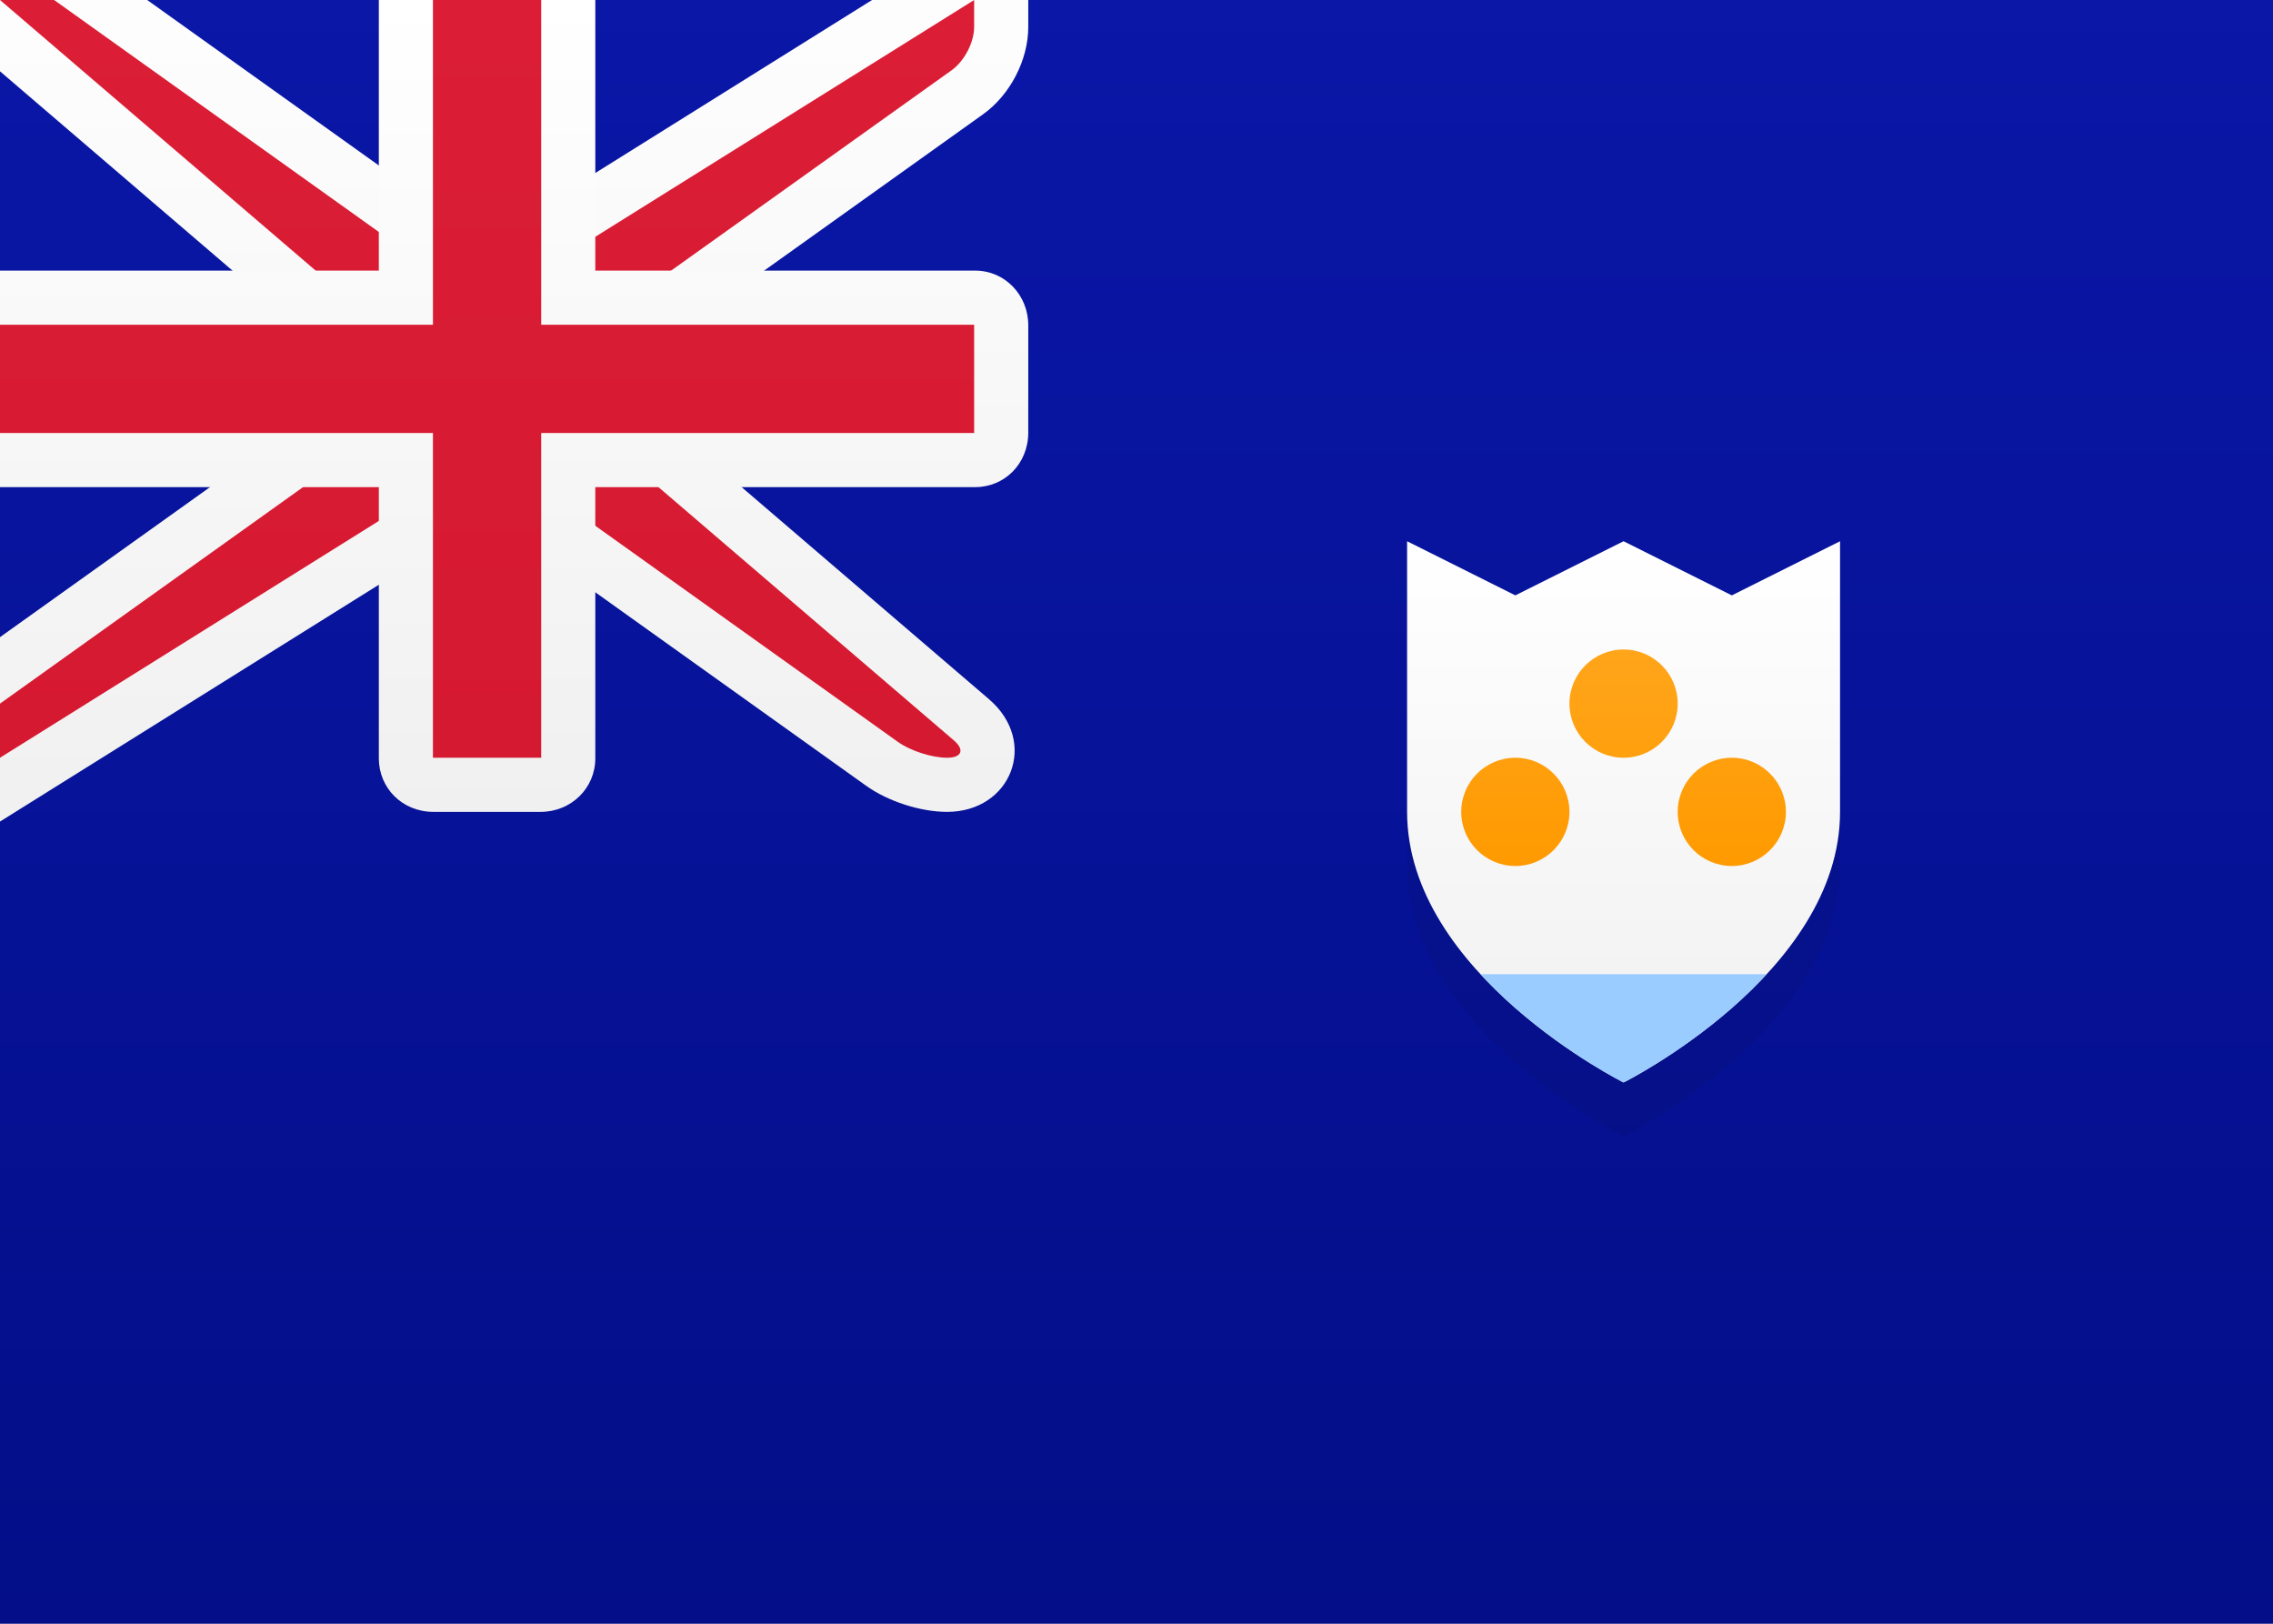
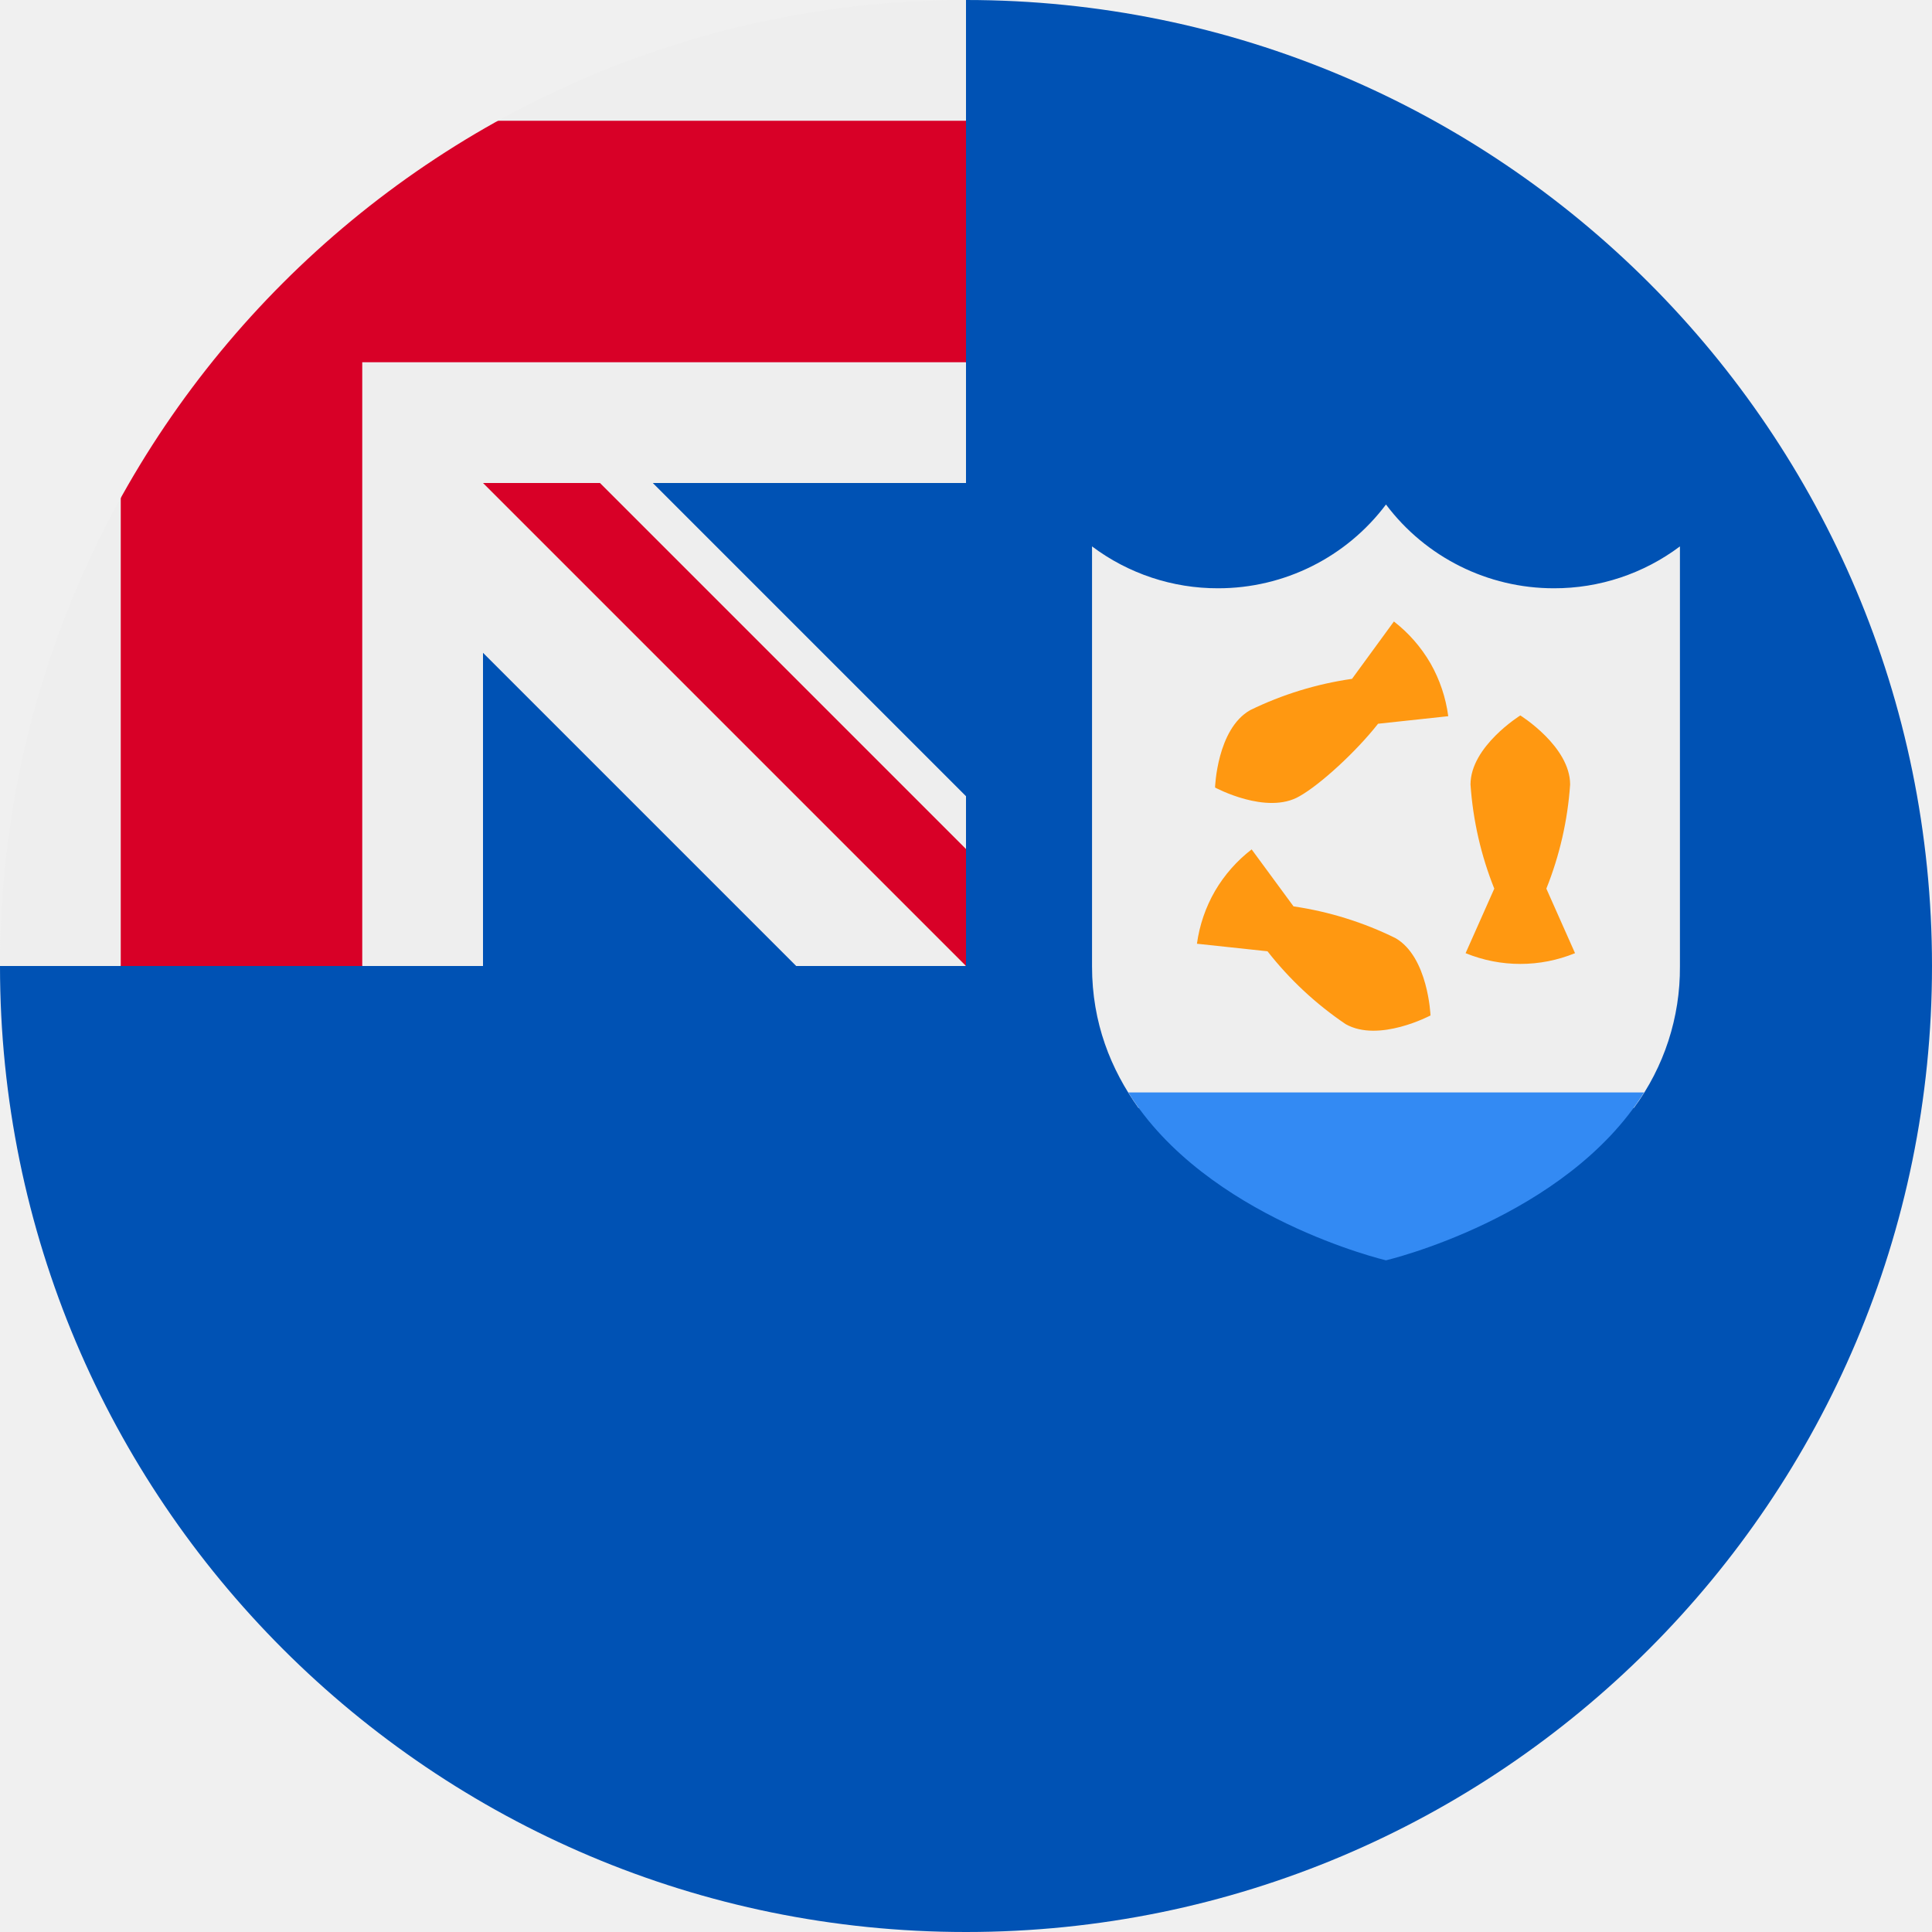
- <svg xmlns="http://www.w3.org/2000/svg" xmlns:xlink="http://www.w3.org/1999/xlink" width="21px" height="15px" viewBox="0 0 21 15" version="1.1">
-   <defs>
-     <linearGradient x1="50%" y1="0%" x2="50%" y2="100%" id="linearGradient-1">
-       <stop stop-color="#FFFFFF" offset="0%" />
-       <stop stop-color="#F0F0F0" offset="100%" />
-     </linearGradient>
-     <linearGradient x1="50%" y1="0%" x2="50%" y2="100%" id="linearGradient-2">
-       <stop stop-color="#0A17A7" offset="0%" />
-       <stop stop-color="#030E88" offset="100%" />
-     </linearGradient>
-     <linearGradient x1="50%" y1="0%" x2="50%" y2="100%" id="linearGradient-3">
-       <stop stop-color="#DB1E36" offset="0%" />
-       <stop stop-color="#D51931" offset="100%" />
-     </linearGradient>
-     <path d="M0,2.5 L0,0 L1,0.5 L2,0 L3,0.5 L4,0 L4,2.5 C4,4 2,5 2,5 C2,5 0,4 0,2.5 Z" id="path-4" />
-     <filter x="-6.2%" y="-5.0%" width="112.5%" height="120.0%" filterUnits="objectBoundingBox" id="filter-6">
-       <feOffset dx="0" dy="0.5" in="SourceAlpha" result="shadowOffsetOuter1" />
-       <feColorMatrix values="0 0 0 0 0   0 0 0 0 0   0 0 0 0 0  0 0 0 0.06 0" type="matrix" in="shadowOffsetOuter1" />
-     </filter>
-     <linearGradient x1="50%" y1="0%" x2="50%" y2="100%" id="linearGradient-7">
-       <stop stop-color="#FFA51B" offset="0%" />
-       <stop stop-color="#FF9A00" offset="100%" />
-     </linearGradient>
-   </defs>
-   <g id="Symbols" stroke="none" stroke-width="1" fill="none" fill-rule="evenodd">
-     <g id="AI">
-       <rect id="FlagBackground" fill="url(#linearGradient-1)" x="0" y="0" width="21" height="15" />
-       <rect id="Mask-Copy" fill="url(#linearGradient-2)" x="0" y="0" width="21" height="15" />
-       <path d="M3,3.23 L-1.352,-0.5 L0.66,-0.5 L4.16,2 L4.857,2 L9.5,-0.902 L9.5,0.25 C9.5,0.553 9.333,0.877 9.082,1.056 L6,3.257 L6,3.77 L9.137,6.459 C9.599,6.855 9.341,7.5 8.75,7.5 C8.505,7.5 8.205,7.404 8.001,7.258 L4.84,5 L4.143,5 L-0.5,7.902 L-0.5,6.243 L3,3.743 L3,3.23 Z" id="Rectangle-36" fill="url(#linearGradient-1)" fill-rule="nonzero" />
-       <path d="M3.5,3 L-4.4408921e-16,7.10542736e-15 L0.5,7.10542736e-15 L4,2.5 L5,2.5 L9,7.10542736e-15 L9,0.25 C9,0.388 8.913,0.562 8.792,0.649 L5.5,3 L5.5,4 L8.812,6.839 C8.916,6.928 8.884,7 8.75,7 L8.75,7 C8.612,7 8.413,6.938 8.292,6.851 L5,4.5 L4,4.5 L-4.4408921e-16,7 L-4.4408921e-16,6.5 L3.5,4 L3.5,3 Z" id="Rectangle-36" fill="url(#linearGradient-3)" />
-       <path d="M-4.4408921e-16,2.5 L-4.4408921e-16,4.5 L3.5,4.5 L3.5,7.005 C3.5,7.278 3.714,7.5 4.005,7.5 L4.995,7.5 C5.274,7.5 5.5,7.284 5.5,7.005 L5.5,4.5 L9.01,4.5 C9.28,4.5 9.5,4.286 9.5,3.995 L9.5,3.005 C9.5,2.726 9.285,2.5 9.01,2.5 L5.5,2.5 L5.5,7.10542736e-15 L3.5,7.10542736e-15 L3.5,2.5 L-4.4408921e-16,2.5 Z" id="Rectangle-2" fill="url(#linearGradient-1)" />
-       <polygon id="Rectangle-36" fill="url(#linearGradient-3)" points="-4.4408921e-16 3 4 3 4 2.5 4 7.10542736e-15 5 7.10542736e-15 5 2.5 5 3 9 3 9 4 5 4 5 4.5 5 7 4 7 4 4.5 4 4 -4.4408921e-16 4" />
-       <g id="Rectangle-1105" transform="translate(13, 5)">
-         <mask id="mask-5" fill="white">
-           <use xlink:href="#path-4" />
-         </mask>
-         <g id="Mask">
-           <use fill="black" fill-opacity="1" filter="url(#filter-6)" xlink:href="#path-4" />
-           <use fill="url(#linearGradient-1)" fill-rule="evenodd" xlink:href="#path-4" />
-         </g>
-         <rect id="Rectangle-1106" fill="#9ACCFF" mask="url(#mask-5)" x="0" y="4" width="4" height="1" />
-         <path d="M2,2 C1.724,2 1.5,1.776 1.5,1.5 C1.5,1.224 1.724,1 2,1 C2.276,1 2.5,1.224 2.5,1.5 C2.5,1.776 2.276,2 2,2 Z M1,3 C0.724,3 0.5,2.776 0.5,2.5 C0.5,2.224 0.724,2 1,2 C1.276,2 1.5,2.224 1.5,2.5 C1.5,2.776 1.276,3 1,3 Z M3,3 C2.724,3 2.5,2.776 2.5,2.5 C2.5,2.224 2.724,2 3,2 C3.276,2 3.5,2.224 3.5,2.5 C3.5,2.776 3.276,3 3,3 Z" id="Oval-170" fill="url(#linearGradient-7)" mask="url(#mask-5)" />
-       </g>
-     </g>
+ <svg xmlns="http://www.w3.org/2000/svg" width="512" height="512" viewBox="0 0 512 512">
+   <mask id="a">
+     <circle cx="256" cy="256" r="256" fill="#fff" />
+   </mask>
+   <g mask="url(#a)">
+     <path fill="#0052b4" d="M256 0h256v512H0V256Z" />
+     <path fill="#eee" d="M0 0v32l32 32L0 96v160h32l32-32 32 32h32v-83l83 83h45l-8-16 8-15v-14l-83-83h83V96l-32-32 32-32V0H96L64 32 32 0Z" />
+     <path fill="#d80027" d="M32 0v32H0v64h32v160h64V96h160V32H96V0Zm96 128 128 128v-31l-97-97z" />
+     <path fill="#496e2d" d="M445.2 256.1zm-155.8 0z" />
+     <path fill="#eee" d="M433 293.6a62.4 62.4 0 0 0 12.2-37.5V144.8a55.4 55.4 0 0 1-33.4 11.1 55.6 55.6 0 0 1-44.5-22.2 55.6 55.6 0 0 1-44.5 22.2 55.4 55.4 0 0 1-33.4-11.1v111.3c0 15 5 27.3 12.3 37.5h131.2z" />
+     <path fill="#ff9811" d="M409.8 235.5a91 91 0 0 0 6.3-27.6c0-10.1-13.2-18.3-13.2-18.3s-13.2 8.2-13.2 18.3a91 91 0 0 0 6.3 27.6l-7.6 17.1a38.3 38.3 0 0 0 29 0zm-51.5-55.6a91 91 0 0 0-27 8.3c-8.8 5-9.3 20.5-9.3 20.5s13.7 7.4 22.4 2.3c5.5-3.1 15-11.8 20.8-19.2l18.6-2a38.4 38.4 0 0 0-4.7-14 38.4 38.4 0 0 0-9.7-11.1zm-22.4 72.2a91 91 0 0 0 20.7 19.3c8.8 5 22.5-2.3 22.5-2.3s-.6-15.5-9.3-20.5a91 91 0 0 0-27-8.4l-11.1-15.1a38.4 38.4 0 0 0-9.7 11 38.4 38.4 0 0 0-4.8 14z" />
+     <path fill="#338af3" d="M299 289.5c20.7 33.3 68.3 44.5 68.3 44.5s47.6-11.2 68.4-44.5H298.9Z" />
  </g>
</svg>
